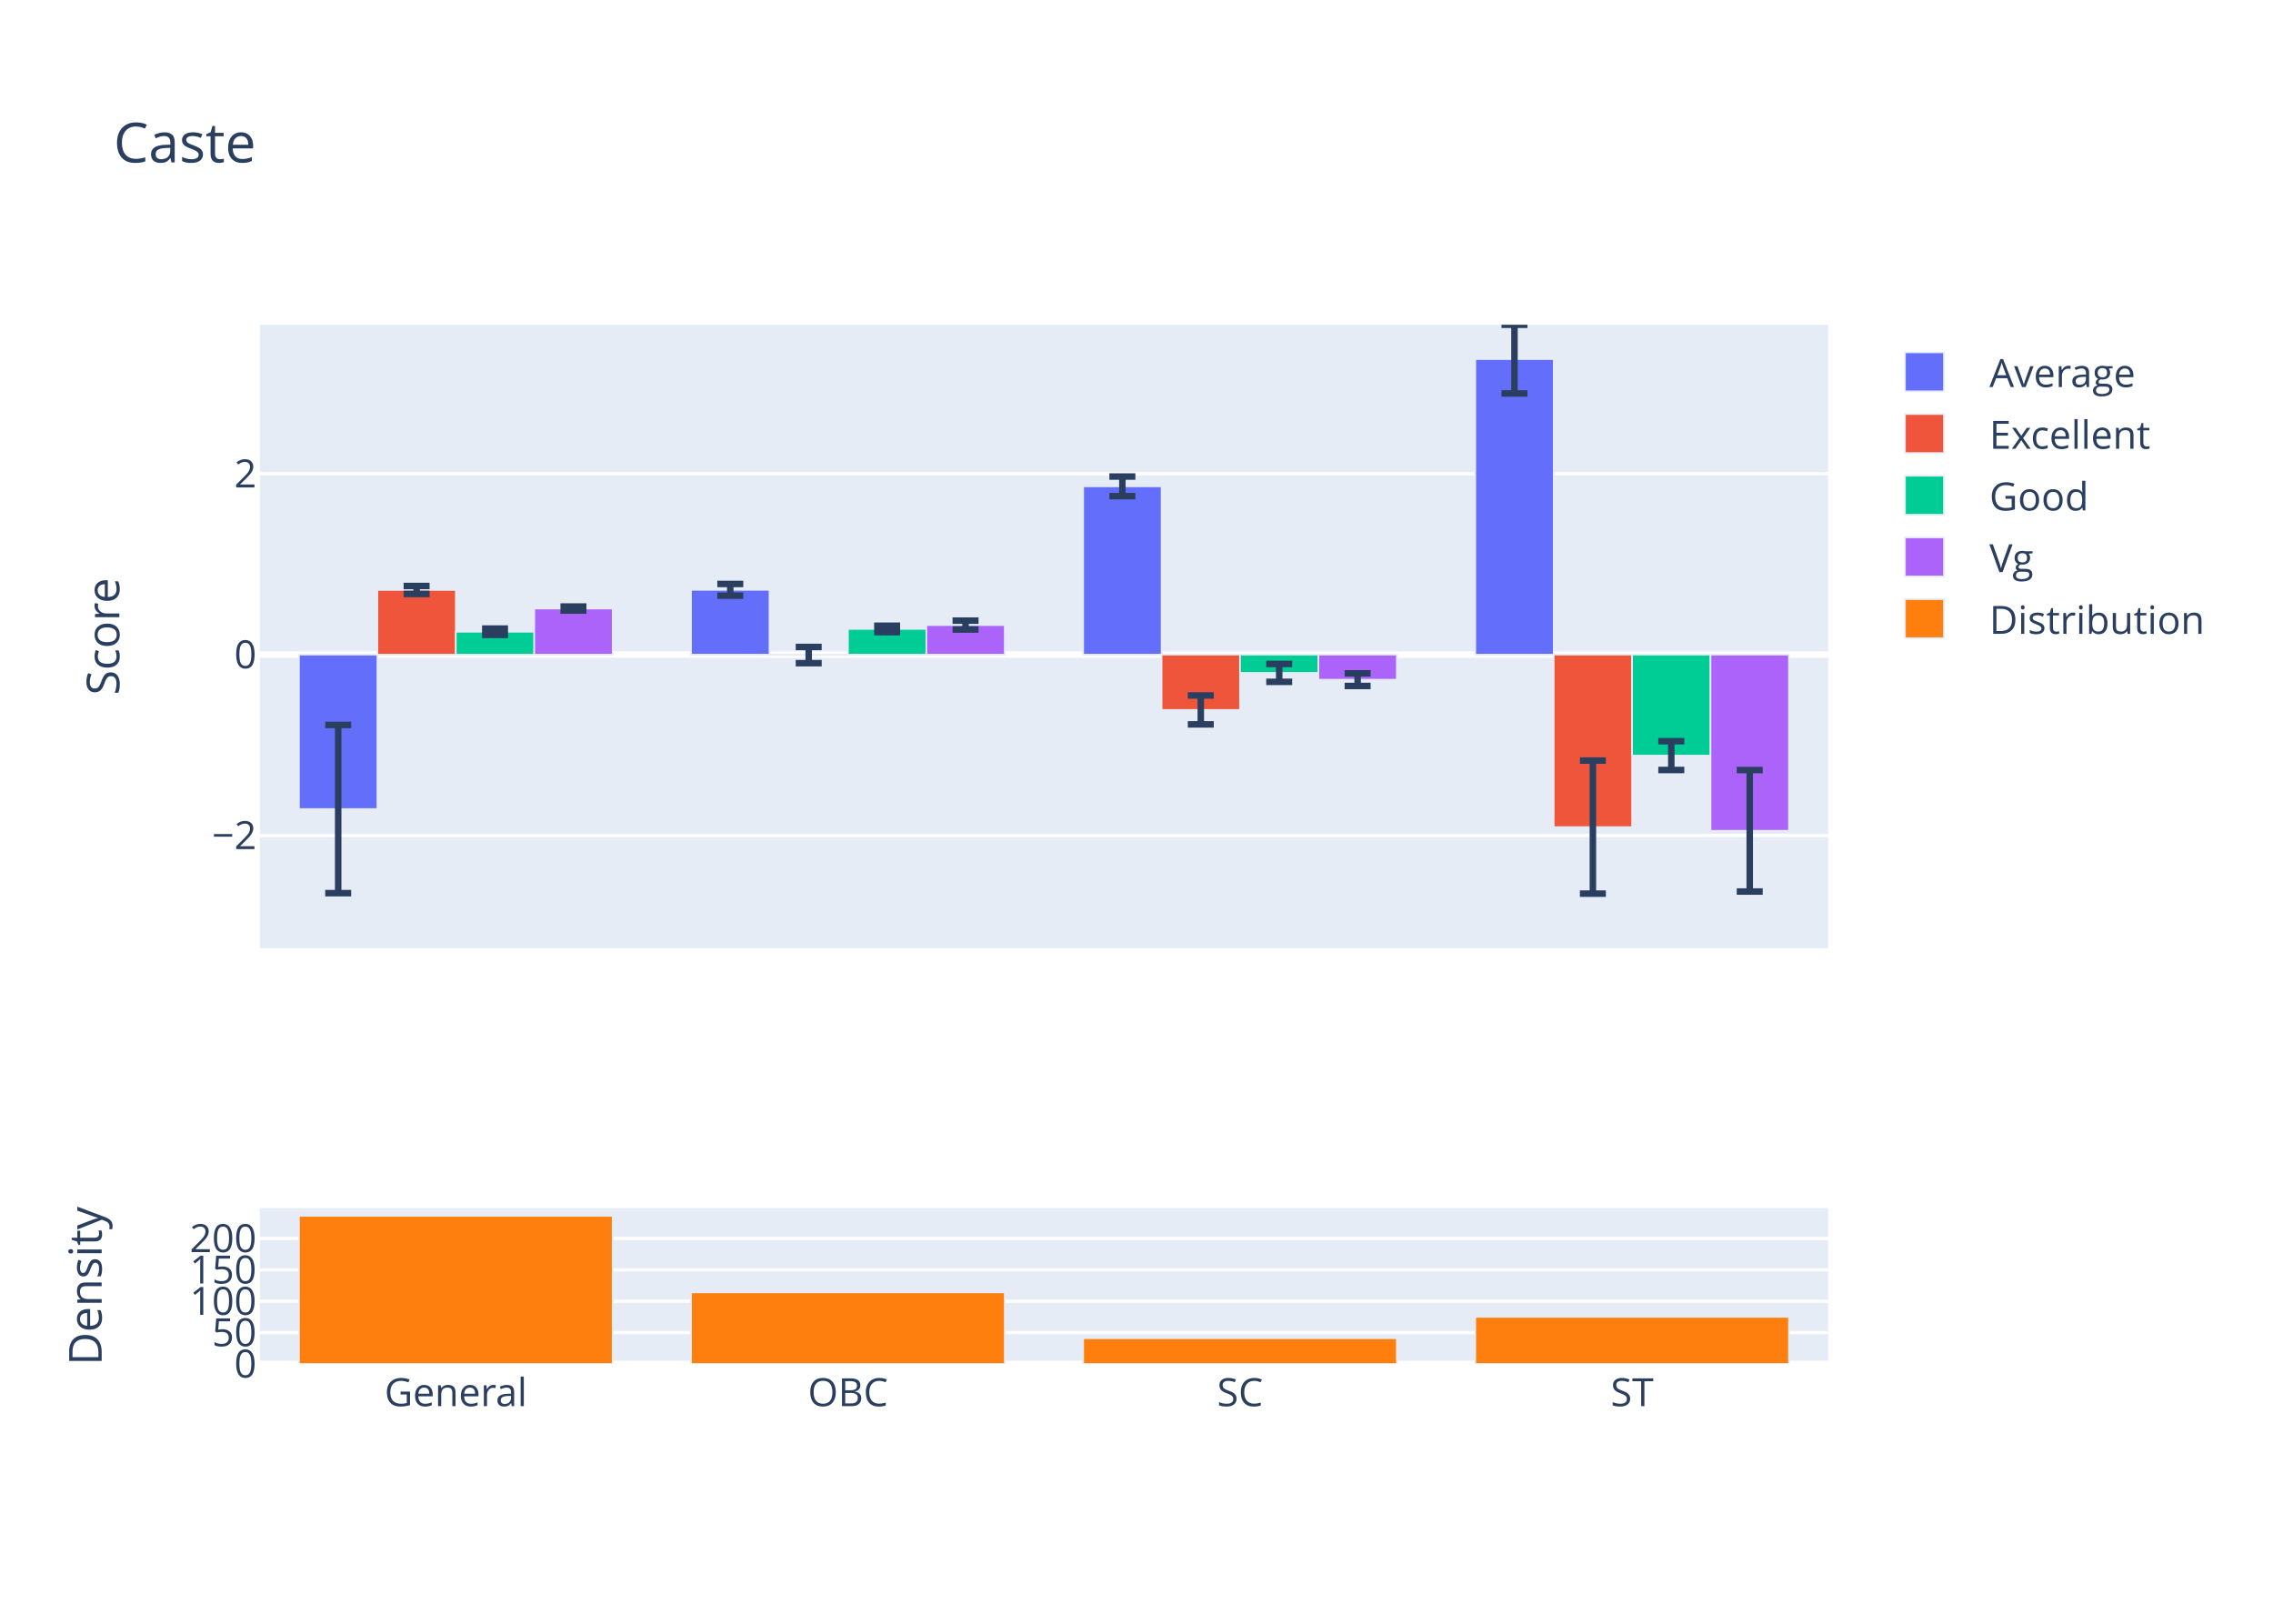
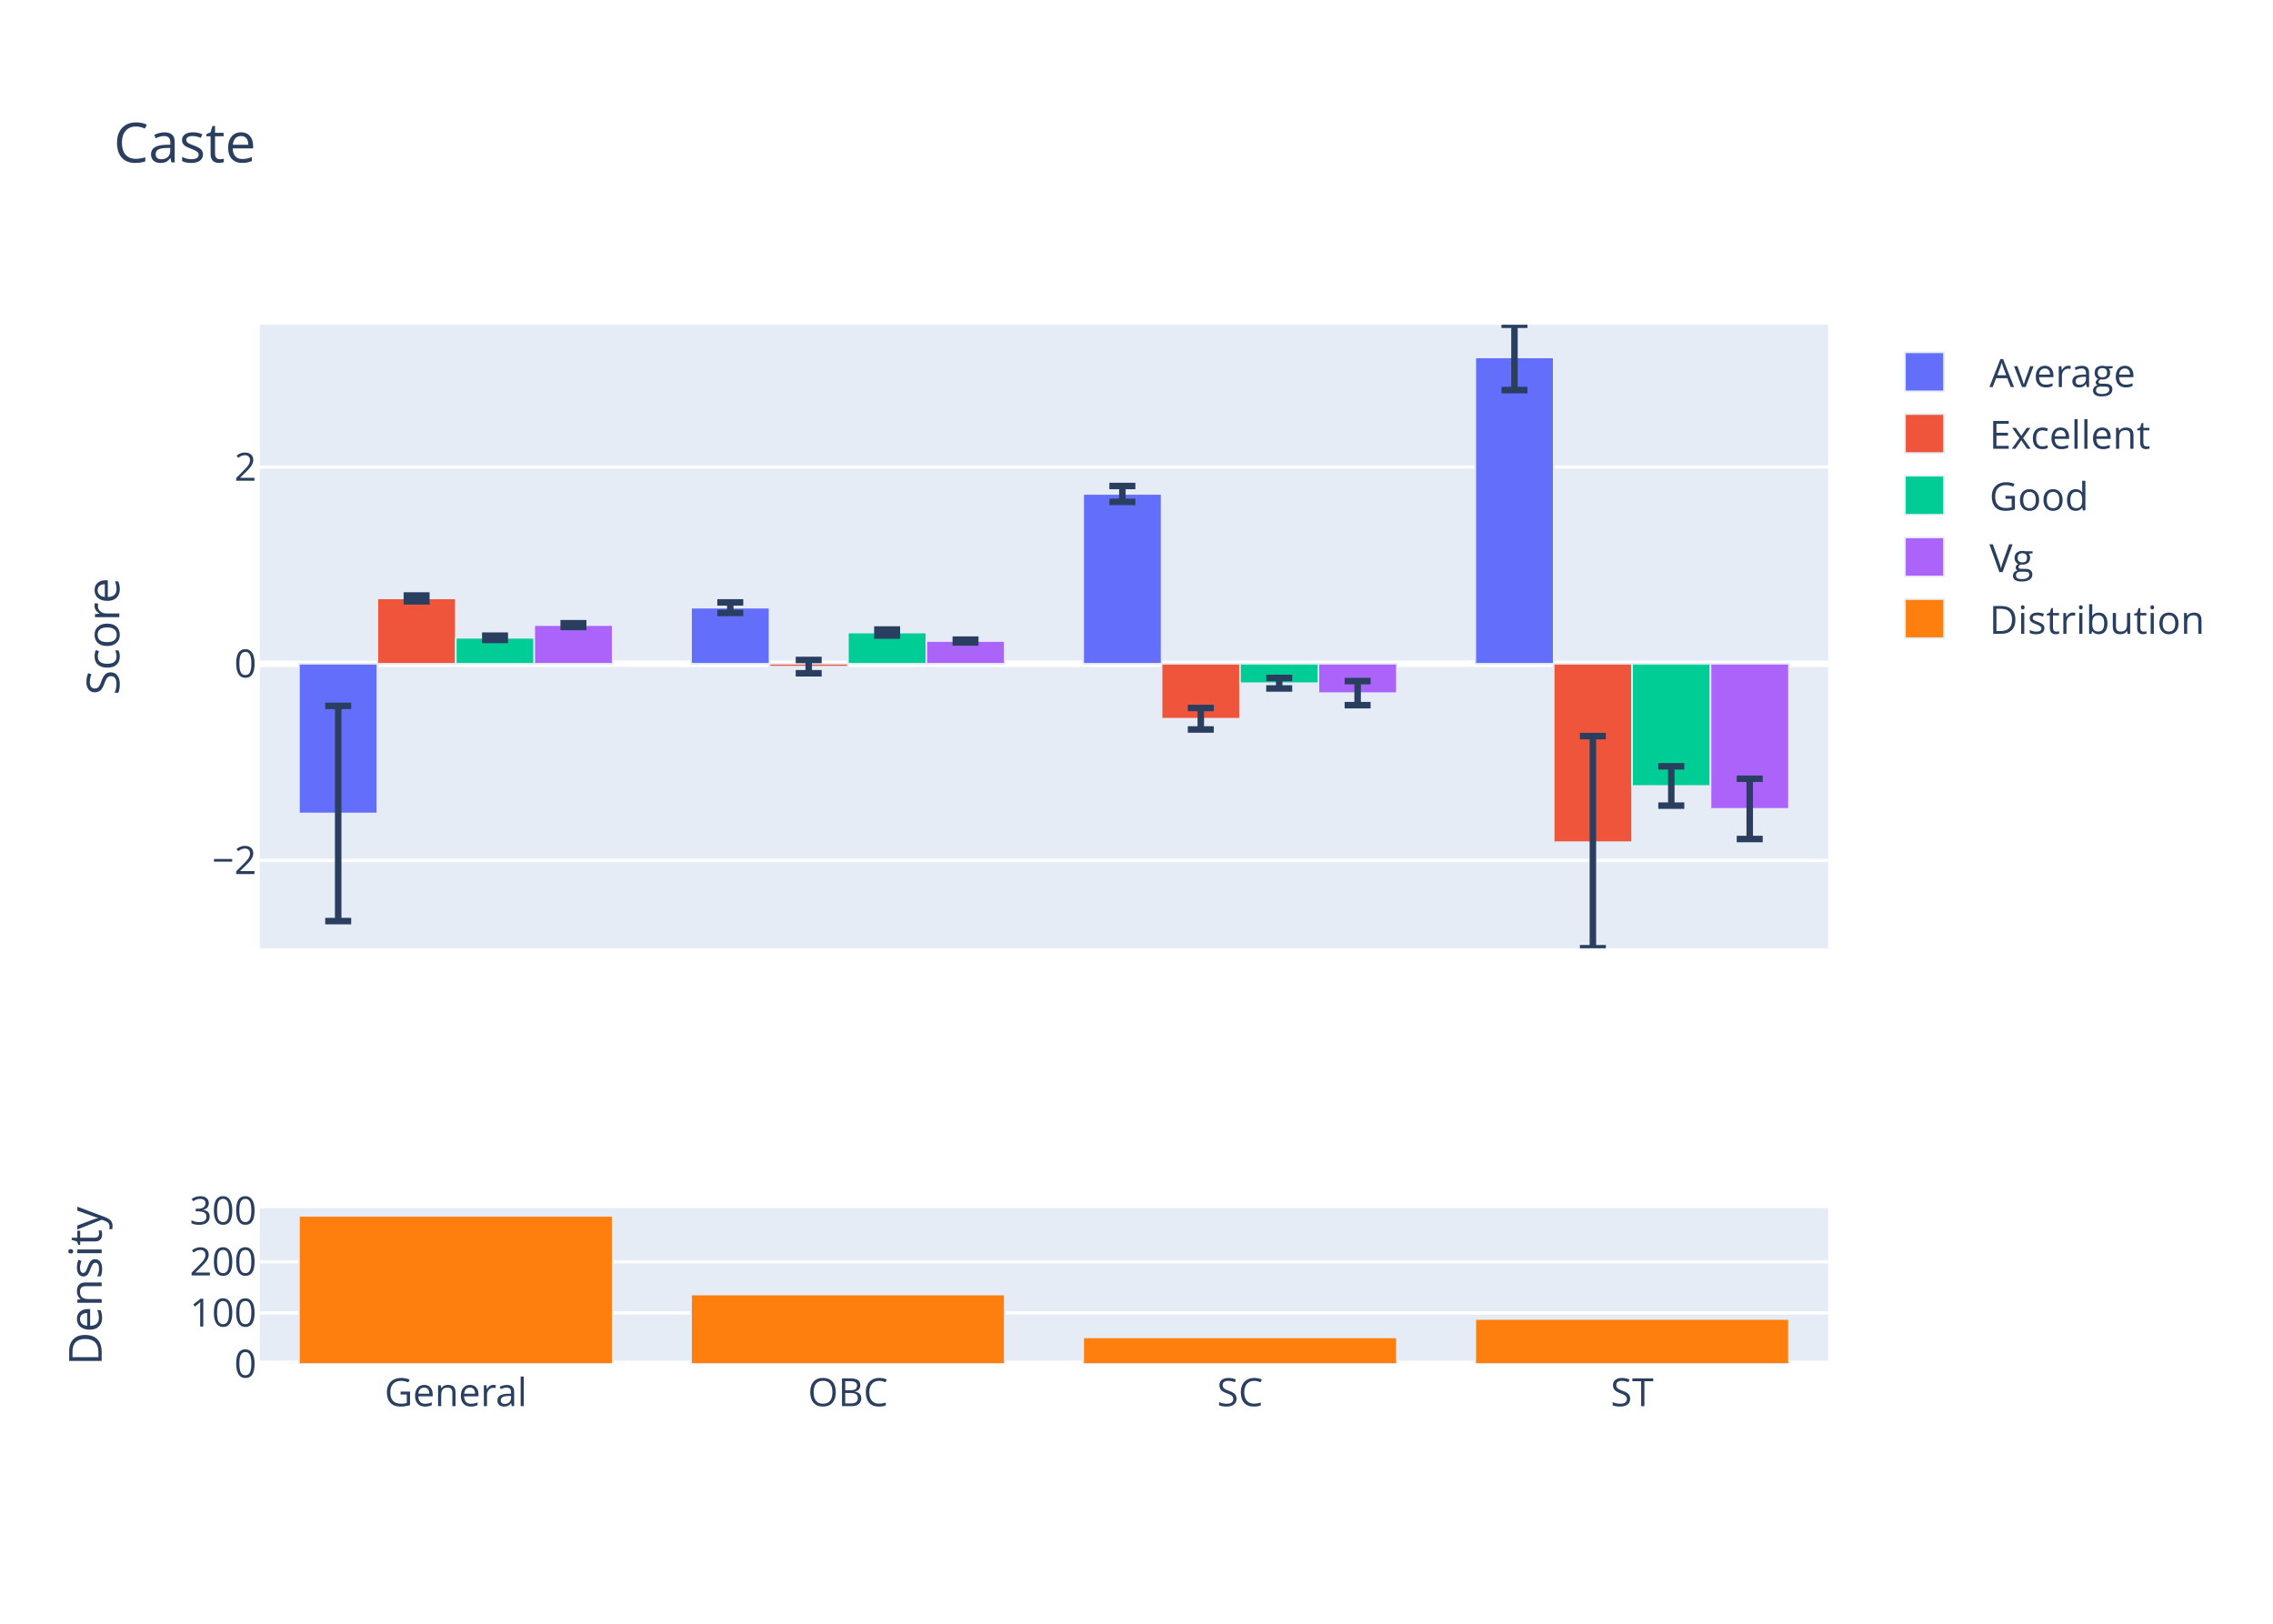
<svg xmlns="http://www.w3.org/2000/svg" class="main-svg" width="700" height="500" style="" viewBox="0 0 700 500">
  <rect x="0" y="0" width="700" height="500" style="fill: rgb(255, 255, 255); fill-opacity: 1;" />
-   <defs id="defs-41308d">
+   <defs id="defs-99a7d6">
    <g class="clips">
-       <clipPath id="clip41308dxyplot" class="plotclip">
+       <clipPath id="clip99a7d6xyplot" class="plotclip">
        <rect width="483" height="192" />
      </clipPath>
-       <clipPath id="clip41308dx2y2plot" class="plotclip">
+       <clipPath id="clip99a7d6x2y2plot" class="plotclip">
        <rect width="483" height="48" />
      </clipPath>
-       <clipPath class="axesclip" id="clip41308dx">
+       <clipPath class="axesclip" id="clip99a7d6x">
        <rect x="80" y="0" width="483" height="500" />
      </clipPath>
-       <clipPath class="axesclip" id="clip41308dy">
+       <clipPath class="axesclip" id="clip99a7d6y">
        <rect x="0" y="100" width="700" height="192" />
      </clipPath>
-       <clipPath class="axesclip" id="clip41308dxy">
+       <clipPath class="axesclip" id="clip99a7d6xy">
        <rect x="80" y="100" width="483" height="192" />
      </clipPath>
-       <clipPath class="axesclip" id="clip41308dy2">
+       <clipPath class="axesclip" id="clip99a7d6y2">
        <rect x="0" y="372" width="700" height="48" />
      </clipPath>
-       <clipPath class="axesclip" id="clip41308dxy2">
+       <clipPath class="axesclip" id="clip99a7d6xy2">
        <rect x="80" y="372" width="483" height="48" />
      </clipPath>
-       <clipPath class="axesclip" id="clip41308dx2">
+       <clipPath class="axesclip" id="clip99a7d6x2">
        <rect x="80" y="0" width="483" height="500" />
      </clipPath>
-       <clipPath class="axesclip" id="clip41308dx2y">
+       <clipPath class="axesclip" id="clip99a7d6x2y">
        <rect x="80" y="100" width="483" height="192" />
      </clipPath>
-       <clipPath class="axesclip" id="clip41308dx2y2">
+       <clipPath class="axesclip" id="clip99a7d6x2y2">
        <rect x="80" y="372" width="483" height="48" />
      </clipPath>
    </g>
    <g class="gradients" />
    <g class="patterns" />
  </defs>
  <g class="bglayer">
    <rect class="bg" x="80" y="100" width="483" height="192" style="fill: rgb(229, 236, 246); fill-opacity: 1; stroke-width: 0;" />
    <rect class="bg" x="80" y="372" width="483" height="48" style="fill: rgb(229, 236, 246); fill-opacity: 1; stroke-width: 0;" />
  </g>
  <g class="layer-below">
    <g class="imagelayer" />
    <g class="shapelayer" />
  </g>
  <g class="cartesianlayer">
    <g class="subplot xy">
      <g class="layer-subplot">
        <g class="shapelayer" />
        <g class="imagelayer" />
      </g>
      <g class="gridlayer">
        <g class="x" />
        <g class="y">
-           <path class="ygrid crisp" transform="translate(0,257.27)" d="M80,0h483" style="stroke: rgb(255, 255, 255); stroke-opacity: 1; stroke-width: 1px;" />
-           <path class="ygrid crisp" transform="translate(0,145.89)" d="M80,0h483" style="stroke: rgb(255, 255, 255); stroke-opacity: 1; stroke-width: 1px;" />
+           <path class="ygrid crisp" transform="translate(0,264.95)" d="M80,0h483" style="stroke: rgb(255, 255, 255); stroke-opacity: 1; stroke-width: 1px;" />
+           <path class="ygrid crisp" transform="translate(0,143.83)" d="M80,0h483" style="stroke: rgb(255, 255, 255); stroke-opacity: 1; stroke-width: 1px;" />
        </g>
      </g>
      <g class="zerolinelayer">
-         <path class="yzl zl crisp" transform="translate(0,201.58)" d="M80,0h483" style="stroke: rgb(255, 255, 255); stroke-opacity: 1; stroke-width: 2px;" />
+         <path class="yzl zl crisp" transform="translate(0,204.39)" d="M80,0h483" style="stroke: rgb(255, 255, 255); stroke-opacity: 1; stroke-width: 2px;" />
      </g>
      <path class="xlines-below" />
      <path class="ylines-below" />
      <g class="overlines-below" />
      <g class="xaxislayer-below" />
      <g class="yaxislayer-below" />
      <g class="overaxes-below" />
-       <g class="plot" transform="translate(80,100)" clip-path="url(#clip41308dxyplot)">
+       <g class="plot" transform="translate(80,100)" clip-path="url(#clip99a7d6xyplot)">
        <g class="barlayer mlayer">
          <g class="trace bars" style="opacity: 1;">
            <g class="points">
              <g class="point">
-                 <path d="M12.07,101.58V149.13H36.22V101.58Z" style="vector-effect: non-scaling-stroke; opacity: 1; stroke-width: 0.5px; fill: rgb(99, 110, 250); fill-opacity: 1; stroke: rgb(229, 236, 246); stroke-opacity: 1;" />
-               </g>
-               <g class="point">
-                 <path d="M132.82,101.58V81.63H156.98V101.58Z" style="vector-effect: non-scaling-stroke; opacity: 1; stroke-width: 0.5px; fill: rgb(99, 110, 250); fill-opacity: 1; stroke: rgb(229, 236, 246); stroke-opacity: 1;" />
-               </g>
-               <g class="point">
-                 <path d="M253.58,101.58V49.76H277.73V101.58Z" style="vector-effect: non-scaling-stroke; opacity: 1; stroke-width: 0.5px; fill: rgb(99, 110, 250); fill-opacity: 1; stroke: rgb(229, 236, 246); stroke-opacity: 1;" />
-               </g>
-               <g class="point">
-                 <path d="M374.33,101.58V10.58H398.48V101.58Z" style="vector-effect: non-scaling-stroke; opacity: 1; stroke-width: 0.5px; fill: rgb(99, 110, 250); fill-opacity: 1; stroke: rgb(229, 236, 246); stroke-opacity: 1;" />
-               </g>
-             </g>
-             <g class="errorbar">
-               <path class="yerror" d="M20.15,123.24h8m-4,0V175.03m-4,0h8" style="vector-effect: non-scaling-stroke; stroke-width: 2px; stroke: rgb(42, 63, 95); stroke-opacity: 1;" />
-             </g>
-             <g class="errorbar">
-               <path class="yerror" d="M140.9,79.82h8m-4,0V83.43m-4,0h8" style="vector-effect: non-scaling-stroke; stroke-width: 2px; stroke: rgb(42, 63, 95); stroke-opacity: 1;" />
-             </g>
-             <g class="errorbar">
-               <path class="yerror" d="M261.65,46.74h8m-4,0V52.78m-4,0h8" style="vector-effect: non-scaling-stroke; stroke-width: 2px; stroke: rgb(42, 63, 95); stroke-opacity: 1;" />
-             </g>
-             <g class="errorbar">
-               <path class="yerror" d="M382.4,0h8m-4,0V21.16m-4,0h8" style="vector-effect: non-scaling-stroke; stroke-width: 2px; stroke: rgb(42, 63, 95); stroke-opacity: 1;" />
-             </g>
-           </g>
-           <g class="trace bars" style="opacity: 1;">
-             <g class="points">
-               <g class="point">
-                 <path d="M36.22,101.58V81.67H60.38V101.58Z" style="vector-effect: non-scaling-stroke; opacity: 1; stroke-width: 0.5px; fill: rgb(239, 85, 59); fill-opacity: 1; stroke: rgb(229, 236, 246); stroke-opacity: 1;" />
-               </g>
-               <g class="point">
-                 <path d="M156.98,101.58V101.72H181.13V101.58Z" style="vector-effect: non-scaling-stroke; opacity: 1; stroke-width: 0.5px; fill: rgb(239, 85, 59); fill-opacity: 1; stroke: rgb(229, 236, 246); stroke-opacity: 1;" />
-               </g>
-               <g class="point">
-                 <path d="M277.73,101.58V118.61H301.88V101.58Z" style="vector-effect: non-scaling-stroke; opacity: 1; stroke-width: 0.5px; fill: rgb(239, 85, 59); fill-opacity: 1; stroke: rgb(229, 236, 246); stroke-opacity: 1;" />
-               </g>
-               <g class="point">
-                 <path d="M398.48,101.58V154.69H422.63V101.58Z" style="vector-effect: non-scaling-stroke; opacity: 1; stroke-width: 0.5px; fill: rgb(239, 85, 59); fill-opacity: 1; stroke: rgb(229, 236, 246); stroke-opacity: 1;" />
-               </g>
-             </g>
-             <g class="errorbar">
-               <path class="yerror" d="M44.3,80.44h8m-4,0V82.9m-4,0h8" style="vector-effect: non-scaling-stroke; stroke-width: 2px; stroke: rgb(42, 63, 95); stroke-opacity: 1;" />
-             </g>
-             <g class="errorbar">
-               <path class="yerror" d="M165.05,99.22h8m-4,0V104.21m-4,0h8" style="vector-effect: non-scaling-stroke; stroke-width: 2px; stroke: rgb(42, 63, 95); stroke-opacity: 1;" />
-             </g>
-             <g class="errorbar">
-               <path class="yerror" d="M285.8,114.16h8m-4,0V123.06m-4,0h8" style="vector-effect: non-scaling-stroke; stroke-width: 2px; stroke: rgb(42, 63, 95); stroke-opacity: 1;" />
-             </g>
-             <g class="errorbar">
-               <path class="yerror" d="M406.55,134.21h8m-4,0V175.18m-4,0h8" style="vector-effect: non-scaling-stroke; stroke-width: 2px; stroke: rgb(42, 63, 95); stroke-opacity: 1;" />
-             </g>
-           </g>
-           <g class="trace bars" style="opacity: 1;">
-             <g class="points">
-               <g class="point">
-                 <path d="M60.38,101.58V94.54H84.53V101.58Z" style="vector-effect: non-scaling-stroke; opacity: 1; stroke-width: 0.5px; fill: rgb(0, 204, 150); fill-opacity: 1; stroke: rgb(229, 236, 246); stroke-opacity: 1;" />
-               </g>
-               <g class="point">
-                 <path d="M181.13,101.58V93.67H205.28V101.58Z" style="vector-effect: non-scaling-stroke; opacity: 1; stroke-width: 0.5px; fill: rgb(0, 204, 150); fill-opacity: 1; stroke: rgb(229, 236, 246); stroke-opacity: 1;" />
-               </g>
-               <g class="point">
-                 <path d="M301.88,101.58V107.2H326.03V101.58Z" style="vector-effect: non-scaling-stroke; opacity: 1; stroke-width: 0.5px; fill: rgb(0, 204, 150); fill-opacity: 1; stroke: rgb(229, 236, 246); stroke-opacity: 1;" />
-               </g>
-               <g class="point">
-                 <path d="M422.63,101.58V132.67H446.78V101.58Z" style="vector-effect: non-scaling-stroke; opacity: 1; stroke-width: 0.5px; fill: rgb(0, 204, 150); fill-opacity: 1; stroke: rgb(229, 236, 246); stroke-opacity: 1;" />
-               </g>
-             </g>
-             <g class="errorbar">
-               <path class="yerror" d="M68.45,93.56h8m-4,0V95.51m-4,0h8" style="vector-effect: non-scaling-stroke; stroke-width: 2px; stroke: rgb(42, 63, 95); stroke-opacity: 1;" />
-             </g>
-             <g class="errorbar">
-               <path class="yerror" d="M189.2,92.68h8m-4,0V94.66m-4,0h8" style="vector-effect: non-scaling-stroke; stroke-width: 2px; stroke: rgb(42, 63, 95); stroke-opacity: 1;" />
-             </g>
-             <g class="errorbar">
-               <path class="yerror" d="M309.95,104.45h8m-4,0V109.96m-4,0h8" style="vector-effect: non-scaling-stroke; stroke-width: 2px; stroke: rgb(42, 63, 95); stroke-opacity: 1;" />
-             </g>
-             <g class="errorbar">
-               <path class="yerror" d="M430.7,128.24h8m-4,0V137.1m-4,0h8" style="vector-effect: non-scaling-stroke; stroke-width: 2px; stroke: rgb(42, 63, 95); stroke-opacity: 1;" />
-             </g>
-           </g>
-           <g class="trace bars" style="opacity: 1;">
-             <g class="points">
-               <g class="point">
-                 <path d="M84.53,101.58V87.39H108.68V101.58Z" style="vector-effect: non-scaling-stroke; opacity: 1; stroke-width: 0.5px; fill: rgb(171, 99, 250); fill-opacity: 1; stroke: rgb(229, 236, 246); stroke-opacity: 1;" />
-               </g>
-               <g class="point">
-                 <path d="M205.28,101.58V92.48H229.43V101.58Z" style="vector-effect: non-scaling-stroke; opacity: 1; stroke-width: 0.5px; fill: rgb(171, 99, 250); fill-opacity: 1; stroke: rgb(229, 236, 246); stroke-opacity: 1;" />
-               </g>
-               <g class="point">
-                 <path d="M326.03,101.58V109.3H350.18V101.58Z" style="vector-effect: non-scaling-stroke; opacity: 1; stroke-width: 0.5px; fill: rgb(171, 99, 250); fill-opacity: 1; stroke: rgb(229, 236, 246); stroke-opacity: 1;" />
-               </g>
-               <g class="point">
-                 <path d="M446.78,101.58V155.82H470.93V101.58Z" style="vector-effect: non-scaling-stroke; opacity: 1; stroke-width: 0.5px; fill: rgb(171, 99, 250); fill-opacity: 1; stroke: rgb(229, 236, 246); stroke-opacity: 1;" />
-               </g>
-             </g>
-             <g class="errorbar">
-               <path class="yerror" d="M92.6,86.77h8m-4,0V88.01m-4,0h8" style="vector-effect: non-scaling-stroke; stroke-width: 2px; stroke: rgb(42, 63, 95); stroke-opacity: 1;" />
-             </g>
-             <g class="errorbar">
-               <path class="yerror" d="M213.35,91.11h8m-4,0V93.85m-4,0h8" style="vector-effect: non-scaling-stroke; stroke-width: 2px; stroke: rgb(42, 63, 95); stroke-opacity: 1;" />
-             </g>
-             <g class="errorbar">
-               <path class="yerror" d="M334.1,107.36h8m-4,0V111.23m-4,0h8" style="vector-effect: non-scaling-stroke; stroke-width: 2px; stroke: rgb(42, 63, 95); stroke-opacity: 1;" />
-             </g>
-             <g class="errorbar">
-               <path class="yerror" d="M454.85,137.12h8m-4,0V174.53m-4,0h8" style="vector-effect: non-scaling-stroke; stroke-width: 2px; stroke: rgb(42, 63, 95); stroke-opacity: 1;" />
+                 <path d="M12.07,104.39V150.49H36.22V104.39Z" style="vector-effect: non-scaling-stroke; opacity: 1; stroke-width: 0.5px; fill: rgb(99, 110, 250); fill-opacity: 1; stroke: rgb(229, 236, 246); stroke-opacity: 1;" />
+               </g>
+               <g class="point">
+                 <path d="M132.82,104.39V87.12H156.98V104.39Z" style="vector-effect: non-scaling-stroke; opacity: 1; stroke-width: 0.5px; fill: rgb(99, 110, 250); fill-opacity: 1; stroke: rgb(229, 236, 246); stroke-opacity: 1;" />
+               </g>
+               <g class="point">
+                 <path d="M253.58,104.39V52.09H277.73V104.39Z" style="vector-effect: non-scaling-stroke; opacity: 1; stroke-width: 0.5px; fill: rgb(99, 110, 250); fill-opacity: 1; stroke: rgb(229, 236, 246); stroke-opacity: 1;" />
+               </g>
+               <g class="point">
+                 <path d="M374.33,104.39V10.06H398.48V104.39Z" style="vector-effect: non-scaling-stroke; opacity: 1; stroke-width: 0.5px; fill: rgb(99, 110, 250); fill-opacity: 1; stroke: rgb(229, 236, 246); stroke-opacity: 1;" />
+               </g>
+             </g>
+             <g class="errorbar">
+               <path class="yerror" d="M20.15,117.36h8m-4,0V183.63m-4,0h8" style="vector-effect: non-scaling-stroke; stroke-width: 2px; stroke: rgb(42, 63, 95); stroke-opacity: 1;" />
+             </g>
+             <g class="errorbar">
+               <path class="yerror" d="M140.9,85.5h8m-4,0V88.74m-4,0h8" style="vector-effect: non-scaling-stroke; stroke-width: 2px; stroke: rgb(42, 63, 95); stroke-opacity: 1;" />
+             </g>
+             <g class="errorbar">
+               <path class="yerror" d="M261.65,49.65h8m-4,0V54.54m-4,0h8" style="vector-effect: non-scaling-stroke; stroke-width: 2px; stroke: rgb(42, 63, 95); stroke-opacity: 1;" />
+             </g>
+             <g class="errorbar">
+               <path class="yerror" d="M382.4,0h8m-4,0V20.12m-4,0h8" style="vector-effect: non-scaling-stroke; stroke-width: 2px; stroke: rgb(42, 63, 95); stroke-opacity: 1;" />
+             </g>
+           </g>
+           <g class="trace bars" style="opacity: 1;">
+             <g class="points">
+               <g class="point">
+                 <path d="M36.22,104.39V84.27H60.38V104.39Z" style="vector-effect: non-scaling-stroke; opacity: 1; stroke-width: 0.5px; fill: rgb(239, 85, 59); fill-opacity: 1; stroke: rgb(229, 236, 246); stroke-opacity: 1;" />
+               </g>
+               <g class="point">
+                 <path d="M156.98,104.39V105.27H181.13V104.39Z" style="vector-effect: non-scaling-stroke; opacity: 1; stroke-width: 0.5px; fill: rgb(239, 85, 59); fill-opacity: 1; stroke: rgb(229, 236, 246); stroke-opacity: 1;" />
+               </g>
+               <g class="point">
+                 <path d="M277.73,104.39V121.32H301.88V104.39Z" style="vector-effect: non-scaling-stroke; opacity: 1; stroke-width: 0.5px; fill: rgb(239, 85, 59); fill-opacity: 1; stroke: rgb(229, 236, 246); stroke-opacity: 1;" />
+               </g>
+               <g class="point">
+                 <path d="M398.48,104.39V159.33H422.63V104.39Z" style="vector-effect: non-scaling-stroke; opacity: 1; stroke-width: 0.5px; fill: rgb(239, 85, 59); fill-opacity: 1; stroke: rgb(229, 236, 246); stroke-opacity: 1;" />
+               </g>
+             </g>
+             <g class="errorbar">
+               <path class="yerror" d="M44.3,83.37h8m-4,0V85.17m-4,0h8" style="vector-effect: non-scaling-stroke; stroke-width: 2px; stroke: rgb(42, 63, 95); stroke-opacity: 1;" />
+             </g>
+             <g class="errorbar">
+               <path class="yerror" d="M165.05,103.22h8m-4,0V107.32m-4,0h8" style="vector-effect: non-scaling-stroke; stroke-width: 2px; stroke: rgb(42, 63, 95); stroke-opacity: 1;" />
+             </g>
+             <g class="errorbar">
+               <path class="yerror" d="M285.8,118.01h8m-4,0V124.63m-4,0h8" style="vector-effect: non-scaling-stroke; stroke-width: 2px; stroke: rgb(42, 63, 95); stroke-opacity: 1;" />
+             </g>
+             <g class="errorbar">
+               <path class="yerror" d="M406.55,126.67h8m-4,0V192m-4,0h8" style="vector-effect: non-scaling-stroke; stroke-width: 2px; stroke: rgb(42, 63, 95); stroke-opacity: 1;" />
+             </g>
+           </g>
+           <g class="trace bars" style="opacity: 1;">
+             <g class="points">
+               <g class="point">
+                 <path d="M60.38,104.39V96.4H84.53V104.39Z" style="vector-effect: non-scaling-stroke; opacity: 1; stroke-width: 0.5px; fill: rgb(0, 204, 150); fill-opacity: 1; stroke: rgb(229, 236, 246); stroke-opacity: 1;" />
+               </g>
+               <g class="point">
+                 <path d="M181.13,104.39V94.78H205.28V104.39Z" style="vector-effect: non-scaling-stroke; opacity: 1; stroke-width: 0.5px; fill: rgb(0, 204, 150); fill-opacity: 1; stroke: rgb(229, 236, 246); stroke-opacity: 1;" />
+               </g>
+               <g class="point">
+                 <path d="M301.88,104.39V110.38H326.03V104.39Z" style="vector-effect: non-scaling-stroke; opacity: 1; stroke-width: 0.5px; fill: rgb(0, 204, 150); fill-opacity: 1; stroke: rgb(229, 236, 246); stroke-opacity: 1;" />
+               </g>
+               <g class="point">
+                 <path d="M422.63,104.39V142.03H446.78V104.39Z" style="vector-effect: non-scaling-stroke; opacity: 1; stroke-width: 0.5px; fill: rgb(0, 204, 150); fill-opacity: 1; stroke: rgb(229, 236, 246); stroke-opacity: 1;" />
+               </g>
+             </g>
+             <g class="errorbar">
+               <path class="yerror" d="M68.45,95.74h8m-4,0V97.06m-4,0h8" style="vector-effect: non-scaling-stroke; stroke-width: 2px; stroke: rgb(42, 63, 95); stroke-opacity: 1;" />
+             </g>
+             <g class="errorbar">
+               <path class="yerror" d="M189.2,93.85h8m-4,0V95.71m-4,0h8" style="vector-effect: non-scaling-stroke; stroke-width: 2px; stroke: rgb(42, 63, 95); stroke-opacity: 1;" />
+             </g>
+             <g class="errorbar">
+               <path class="yerror" d="M309.95,108.76h8m-4,0V112m-4,0h8" style="vector-effect: non-scaling-stroke; stroke-width: 2px; stroke: rgb(42, 63, 95); stroke-opacity: 1;" />
+             </g>
+             <g class="errorbar">
+               <path class="yerror" d="M430.7,135.97h8m-4,0V148.08m-4,0h8" style="vector-effect: non-scaling-stroke; stroke-width: 2px; stroke: rgb(42, 63, 95); stroke-opacity: 1;" />
+             </g>
+           </g>
+           <g class="trace bars" style="opacity: 1;">
+             <g class="points">
+               <g class="point">
+                 <path d="M84.53,104.39V92.49H108.68V104.39Z" style="vector-effect: non-scaling-stroke; opacity: 1; stroke-width: 0.5px; fill: rgb(171, 99, 250); fill-opacity: 1; stroke: rgb(229, 236, 246); stroke-opacity: 1;" />
+               </g>
+               <g class="point">
+                 <path d="M205.28,104.39V97.4H229.43V104.39Z" style="vector-effect: non-scaling-stroke; opacity: 1; stroke-width: 0.5px; fill: rgb(171, 99, 250); fill-opacity: 1; stroke: rgb(229, 236, 246); stroke-opacity: 1;" />
+               </g>
+               <g class="point">
+                 <path d="M326.03,104.39V113.44H350.18V104.39Z" style="vector-effect: non-scaling-stroke; opacity: 1; stroke-width: 0.5px; fill: rgb(171, 99, 250); fill-opacity: 1; stroke: rgb(229, 236, 246); stroke-opacity: 1;" />
+               </g>
+               <g class="point">
+                 <path d="M446.78,104.39V149.08H470.93V104.39Z" style="vector-effect: non-scaling-stroke; opacity: 1; stroke-width: 0.5px; fill: rgb(171, 99, 250); fill-opacity: 1; stroke: rgb(229, 236, 246); stroke-opacity: 1;" />
+               </g>
+             </g>
+             <g class="errorbar">
+               <path class="yerror" d="M92.6,91.91h8m-4,0V93.06m-4,0h8" style="vector-effect: non-scaling-stroke; stroke-width: 2px; stroke: rgb(42, 63, 95); stroke-opacity: 1;" />
+             </g>
+             <g class="errorbar">
+               <path class="yerror" d="M213.35,96.96h8m-4,0V97.83m-4,0h8" style="vector-effect: non-scaling-stroke; stroke-width: 2px; stroke: rgb(42, 63, 95); stroke-opacity: 1;" />
+             </g>
+             <g class="errorbar">
+               <path class="yerror" d="M334.1,109.73h8m-4,0V117.14m-4,0h8" style="vector-effect: non-scaling-stroke; stroke-width: 2px; stroke: rgb(42, 63, 95); stroke-opacity: 1;" />
+             </g>
+             <g class="errorbar">
+               <path class="yerror" d="M454.85,139.8h8m-4,0V158.36m-4,0h8" style="vector-effect: non-scaling-stroke; stroke-width: 2px; stroke: rgb(42, 63, 95); stroke-opacity: 1;" />
            </g>
          </g>
        </g>
      </g>
      <g class="overplot" />
      <path class="xlines-above crisp" d="M0,0" style="fill: none;" />
      <path class="ylines-above crisp" d="M0,0" style="fill: none;" />
      <g class="overlines-above" />
      <g class="xaxislayer-above" />
      <g class="yaxislayer-above">
        <g class="ytick">
-           <text text-anchor="end" x="79" y="4.2" transform="translate(0,257.27)" style="font-family: 'Open Sans', verdana, arial, sans-serif; font-size: 12px; fill: rgb(42, 63, 95); fill-opacity: 1; white-space: pre; opacity: 1;">−2</text>
+           <text text-anchor="end" x="79" y="4.2" transform="translate(0,264.95)" style="font-family: 'Open Sans', verdana, arial, sans-serif; font-size: 12px; fill: rgb(42, 63, 95); fill-opacity: 1; white-space: pre; opacity: 1;">−2</text>
        </g>
        <g class="ytick">
-           <text text-anchor="end" x="79" y="4.2" style="font-family: 'Open Sans', verdana, arial, sans-serif; font-size: 12px; fill: rgb(42, 63, 95); fill-opacity: 1; white-space: pre; opacity: 1;" transform="translate(0,201.58)">0</text>
+           <text text-anchor="end" x="79" y="4.2" style="font-family: 'Open Sans', verdana, arial, sans-serif; font-size: 12px; fill: rgb(42, 63, 95); fill-opacity: 1; white-space: pre; opacity: 1;" transform="translate(0,204.39)">0</text>
        </g>
        <g class="ytick">
-           <text text-anchor="end" x="79" y="4.2" style="font-family: 'Open Sans', verdana, arial, sans-serif; font-size: 12px; fill: rgb(42, 63, 95); fill-opacity: 1; white-space: pre; opacity: 1;" transform="translate(0,145.89)">2</text>
+           <text text-anchor="end" x="79" y="4.2" style="font-family: 'Open Sans', verdana, arial, sans-serif; font-size: 12px; fill: rgb(42, 63, 95); fill-opacity: 1; white-space: pre; opacity: 1;" transform="translate(0,143.83)">2</text>
        </g>
      </g>
      <g class="overaxes-above" />
    </g>
    <g class="subplot x2y2">
      <g class="layer-subplot">
        <g class="shapelayer" />
        <g class="imagelayer" />
      </g>
      <g class="gridlayer">
        <g class="x2" />
        <g class="y2">
-           <path class="y2grid crisp" transform="translate(0,410.34)" d="M80,0h483" style="stroke: rgb(255, 255, 255); stroke-opacity: 1; stroke-width: 1px;" />
-           <path class="y2grid crisp" transform="translate(0,400.68)" d="M80,0h483" style="stroke: rgb(255, 255, 255); stroke-opacity: 1; stroke-width: 1px;" />
-           <path class="y2grid crisp" transform="translate(0,391.02)" d="M80,0h483" style="stroke: rgb(255, 255, 255); stroke-opacity: 1; stroke-width: 1px;" />
-           <path class="y2grid crisp" transform="translate(0,381.36)" d="M80,0h483" style="stroke: rgb(255, 255, 255); stroke-opacity: 1; stroke-width: 1px;" />
+           <path class="y2grid crisp" transform="translate(0,404.28)" d="M80,0h483" style="stroke: rgb(255, 255, 255); stroke-opacity: 1; stroke-width: 1px;" />
+           <path class="y2grid crisp" transform="translate(0,388.55)" d="M80,0h483" style="stroke: rgb(255, 255, 255); stroke-opacity: 1; stroke-width: 1px;" />
        </g>
      </g>
      <g class="zerolinelayer">
        <path class="y2zl zl crisp" transform="translate(0,420)" d="M80,0h483" style="stroke: rgb(255, 255, 255); stroke-opacity: 1; stroke-width: 2px;" />
      </g>
      <path class="xlines-below" />
      <path class="ylines-below" />
      <g class="overlines-below" />
      <g class="xaxislayer-below" />
      <g class="yaxislayer-below" />
      <g class="overaxes-below" />
-       <g class="plot" transform="translate(80,372)" clip-path="url(#clip41308dx2y2plot)">
+       <g class="plot" transform="translate(80,372)" clip-path="url(#clip99a7d6x2y2plot)">
        <g class="barlayer mlayer">
          <g class="trace bars" style="opacity: 1;">
            <g class="points">
              <g class="point">
                <path d="M12.07,48V2.4H108.68V48Z" style="vector-effect: non-scaling-stroke; opacity: 1; stroke-width: 0.5px; fill: rgb(255, 127, 14); fill-opacity: 1; stroke: rgb(229, 236, 246); stroke-opacity: 1;" />
              </g>
              <g class="point">
-                 <path d="M132.82,48V25.97H229.43V48Z" style="vector-effect: non-scaling-stroke; opacity: 1; stroke-width: 0.5px; fill: rgb(255, 127, 14); fill-opacity: 1; stroke: rgb(229, 236, 246); stroke-opacity: 1;" />
-               </g>
-               <g class="point">
-                 <path d="M253.58,48V40.08H350.18V48Z" style="vector-effect: non-scaling-stroke; opacity: 1; stroke-width: 0.5px; fill: rgb(255, 127, 14); fill-opacity: 1; stroke: rgb(229, 236, 246); stroke-opacity: 1;" />
-               </g>
-               <g class="point">
-                 <path d="M374.33,48V33.51H470.93V48Z" style="vector-effect: non-scaling-stroke; opacity: 1; stroke-width: 0.5px; fill: rgb(255, 127, 14); fill-opacity: 1; stroke: rgb(229, 236, 246); stroke-opacity: 1;" />
+                 <path d="M132.82,48V26.62H229.43V48Z" style="vector-effect: non-scaling-stroke; opacity: 1; stroke-width: 0.5px; fill: rgb(255, 127, 14); fill-opacity: 1; stroke: rgb(229, 236, 246); stroke-opacity: 1;" />
+               </g>
+               <g class="point">
+                 <path d="M253.58,48V39.82H350.18V48Z" style="vector-effect: non-scaling-stroke; opacity: 1; stroke-width: 0.5px; fill: rgb(255, 127, 14); fill-opacity: 1; stroke: rgb(229, 236, 246); stroke-opacity: 1;" />
+               </g>
+               <g class="point">
+                 <path d="M374.33,48V34.16H470.93V48Z" style="vector-effect: non-scaling-stroke; opacity: 1; stroke-width: 0.5px; fill: rgb(255, 127, 14); fill-opacity: 1; stroke: rgb(229, 236, 246); stroke-opacity: 1;" />
              </g>
            </g>
          </g>
        </g>
      </g>
      <g class="overplot" />
      <path class="xlines-above crisp" d="M0,0" style="fill: none;" />
      <path class="ylines-above crisp" d="M0,0" style="fill: none;" />
      <g class="overlines-above" />
      <g class="xaxislayer-above">
        <g class="x2tick">
          <text text-anchor="middle" x="0" y="433" transform="translate(140.38,0)" style="font-family: 'Open Sans', verdana, arial, sans-serif; font-size: 12px; fill: rgb(42, 63, 95); fill-opacity: 1; white-space: pre; opacity: 1;">General</text>
        </g>
        <g class="x2tick">
          <text text-anchor="middle" x="0" y="433" transform="translate(261.13,0)" style="font-family: 'Open Sans', verdana, arial, sans-serif; font-size: 12px; fill: rgb(42, 63, 95); fill-opacity: 1; white-space: pre; opacity: 1;">OBC</text>
        </g>
        <g class="x2tick">
          <text text-anchor="middle" x="0" y="433" transform="translate(381.88,0)" style="font-family: 'Open Sans', verdana, arial, sans-serif; font-size: 12px; fill: rgb(42, 63, 95); fill-opacity: 1; white-space: pre; opacity: 1;">SC</text>
        </g>
        <g class="x2tick">
          <text text-anchor="middle" x="0" y="433" transform="translate(502.63,0)" style="font-family: 'Open Sans', verdana, arial, sans-serif; font-size: 12px; fill: rgb(42, 63, 95); fill-opacity: 1; white-space: pre; opacity: 1;">ST</text>
        </g>
      </g>
      <g class="yaxislayer-above">
        <g class="y2tick">
          <text text-anchor="end" x="79" y="4.2" transform="translate(0,420)" style="font-family: 'Open Sans', verdana, arial, sans-serif; font-size: 12px; fill: rgb(42, 63, 95); fill-opacity: 1; white-space: pre; opacity: 1;">0</text>
        </g>
        <g class="y2tick">
-           <text text-anchor="end" x="79" y="4.2" style="font-family: 'Open Sans', verdana, arial, sans-serif; font-size: 12px; fill: rgb(42, 63, 95); fill-opacity: 1; white-space: pre; opacity: 1;" transform="translate(0,410.34)">50</text>
+           <text text-anchor="end" x="79" y="4.2" style="font-family: 'Open Sans', verdana, arial, sans-serif; font-size: 12px; fill: rgb(42, 63, 95); fill-opacity: 1; white-space: pre; opacity: 1;" transform="translate(0,404.28)">100</text>
        </g>
        <g class="y2tick">
-           <text text-anchor="end" x="79" y="4.2" style="font-family: 'Open Sans', verdana, arial, sans-serif; font-size: 12px; fill: rgb(42, 63, 95); fill-opacity: 1; white-space: pre; opacity: 1;" transform="translate(0,400.68)">100</text>
+           <text text-anchor="end" x="79" y="4.2" style="font-family: 'Open Sans', verdana, arial, sans-serif; font-size: 12px; fill: rgb(42, 63, 95); fill-opacity: 1; white-space: pre; opacity: 1;" transform="translate(0,388.55)">200</text>
        </g>
        <g class="y2tick">
-           <text text-anchor="end" x="79" y="4.2" style="font-family: 'Open Sans', verdana, arial, sans-serif; font-size: 12px; fill: rgb(42, 63, 95); fill-opacity: 1; white-space: pre; opacity: 1;" transform="translate(0,391.02)">150</text>
-         </g>
-         <g class="y2tick">
-           <text text-anchor="end" x="79" y="4.2" style="font-family: 'Open Sans', verdana, arial, sans-serif; font-size: 12px; fill: rgb(42, 63, 95); fill-opacity: 1; white-space: pre; opacity: 1;" transform="translate(0,381.36)">200</text>
+           <text text-anchor="end" x="79" y="4.2" style="font-family: 'Open Sans', verdana, arial, sans-serif; font-size: 12px; fill: rgb(42, 63, 95); fill-opacity: 1; white-space: pre; opacity: 1;" transform="translate(0,372.83)">300</text>
        </g>
      </g>
      <g class="overaxes-above" />
    </g>
  </g>
  <g class="polarlayer" />
  <g class="ternarylayer" />
  <g class="geolayer" />
  <g class="funnelarealayer" />
  <g class="pielayer" />
  <g class="iciclelayer" />
  <g class="treemaplayer" />
  <g class="sunburstlayer" />
  <g class="glimages" />
-   <defs id="topdefs-41308d">
+   <defs id="topdefs-99a7d6">
    <g class="clips" />
-     <clipPath id="legend41308d">
+     <clipPath id="legend99a7d6">
      <rect width="115" height="105" x="0" y="0" />
    </clipPath>
  </defs>
  <g class="layer-above">
    <g class="imagelayer" />
    <g class="shapelayer" />
  </g>
  <g class="infolayer">
    <g class="legend" pointer-events="all" transform="translate(572.66,100)">
      <rect class="bg" shape-rendering="crispEdges" width="115" height="105" x="0" y="0" style="stroke: rgb(68, 68, 68); stroke-opacity: 1; fill: rgb(255, 255, 255); fill-opacity: 1; stroke-width: 0px;" />
-       <g class="scrollbox" transform="" clip-path="url(#legend41308d)">
+       <g class="scrollbox" transform="" clip-path="url(#legend99a7d6)">
        <g class="groups">
          <g class="traces" transform="translate(0,14.5)" style="opacity: 1;">
            <text class="legendtext" text-anchor="start" x="40" y="4.68" style="font-family: 'Open Sans', verdana, arial, sans-serif; font-size: 12px; fill: rgb(42, 63, 95); fill-opacity: 1; white-space: pre;">Average</text>
            <g class="layers" style="opacity: 1;">
              <g class="legendfill" />
              <g class="legendlines" />
              <g class="legendsymbols">
                <g class="legendpoints">
                  <path class="legendundefined" d="M6,6H-6V-6H6Z" transform="translate(20,0)" style="stroke-width: 0.5px; fill: rgb(99, 110, 250); fill-opacity: 1; stroke: rgb(229, 236, 246); stroke-opacity: 1;" />
                </g>
              </g>
            </g>
            <rect class="legendtoggle" x="0" y="-9.5" width="109.906" height="19" style="fill: rgb(0, 0, 0); fill-opacity: 0;" />
          </g>
          <g class="traces" transform="translate(0,33.5)" style="opacity: 1;">
            <text class="legendtext" text-anchor="start" x="40" y="4.68" style="font-family: 'Open Sans', verdana, arial, sans-serif; font-size: 12px; fill: rgb(42, 63, 95); fill-opacity: 1; white-space: pre;">Excellent</text>
            <g class="layers" style="opacity: 1;">
              <g class="legendfill" />
              <g class="legendlines" />
              <g class="legendsymbols">
                <g class="legendpoints">
                  <path class="legendundefined" d="M6,6H-6V-6H6Z" transform="translate(20,0)" style="stroke-width: 0.5px; fill: rgb(239, 85, 59); fill-opacity: 1; stroke: rgb(229, 236, 246); stroke-opacity: 1;" />
                </g>
              </g>
            </g>
            <rect class="legendtoggle" x="0" y="-9.5" width="109.906" height="19" style="fill: rgb(0, 0, 0); fill-opacity: 0;" />
          </g>
          <g class="traces" transform="translate(0,52.5)" style="opacity: 1;">
            <text class="legendtext" text-anchor="start" x="40" y="4.68" style="font-family: 'Open Sans', verdana, arial, sans-serif; font-size: 12px; fill: rgb(42, 63, 95); fill-opacity: 1; white-space: pre;">Good</text>
            <g class="layers" style="opacity: 1;">
              <g class="legendfill" />
              <g class="legendlines" />
              <g class="legendsymbols">
                <g class="legendpoints">
                  <path class="legendundefined" d="M6,6H-6V-6H6Z" transform="translate(20,0)" style="stroke-width: 0.5px; fill: rgb(0, 204, 150); fill-opacity: 1; stroke: rgb(229, 236, 246); stroke-opacity: 1;" />
                </g>
              </g>
            </g>
            <rect class="legendtoggle" x="0" y="-9.5" width="109.906" height="19" style="fill: rgb(0, 0, 0); fill-opacity: 0;" />
          </g>
          <g class="traces" transform="translate(0,71.5)" style="opacity: 1;">
            <text class="legendtext" text-anchor="start" x="40" y="4.68" style="font-family: 'Open Sans', verdana, arial, sans-serif; font-size: 12px; fill: rgb(42, 63, 95); fill-opacity: 1; white-space: pre;">Vg</text>
            <g class="layers" style="opacity: 1;">
              <g class="legendfill" />
              <g class="legendlines" />
              <g class="legendsymbols">
                <g class="legendpoints">
                  <path class="legendundefined" d="M6,6H-6V-6H6Z" transform="translate(20,0)" style="stroke-width: 0.5px; fill: rgb(171, 99, 250); fill-opacity: 1; stroke: rgb(229, 236, 246); stroke-opacity: 1;" />
                </g>
              </g>
            </g>
            <rect class="legendtoggle" x="0" y="-9.5" width="109.906" height="19" style="fill: rgb(0, 0, 0); fill-opacity: 0;" />
          </g>
          <g class="traces" transform="translate(0,90.5)" style="opacity: 1;">
            <text class="legendtext" text-anchor="start" x="40" y="4.68" style="font-family: 'Open Sans', verdana, arial, sans-serif; font-size: 12px; fill: rgb(42, 63, 95); fill-opacity: 1; white-space: pre;">Distribution</text>
            <g class="layers" style="opacity: 1;">
              <g class="legendfill" />
              <g class="legendlines" />
              <g class="legendsymbols">
                <g class="legendpoints">
                  <path class="legendundefined" d="M6,6H-6V-6H6Z" transform="translate(20,0)" style="stroke-width: 0.5px; fill: rgb(255, 127, 14); fill-opacity: 1; stroke: rgb(229, 236, 246); stroke-opacity: 1;" />
                </g>
              </g>
            </g>
            <rect class="legendtoggle" x="0" y="-9.5" width="109.906" height="19" style="fill: rgb(0, 0, 0); fill-opacity: 0;" />
          </g>
        </g>
      </g>
      <rect class="scrollbar" rx="20" ry="3" width="0" height="0" x="0" y="0" style="fill: rgb(128, 139, 164); fill-opacity: 1;" />
    </g>
    <g class="g-gtitle">
      <text class="gtitle" x="35" y="50" text-anchor="start" dy="0em" style="font-family: 'Open Sans', verdana, arial, sans-serif; font-size: 17px; fill: rgb(42, 63, 95); opacity: 1; font-weight: normal; white-space: pre;">Caste</text>
    </g>
    <g class="g-xtitle" />
    <g class="g-x2title" />
    <g class="g-ytitle">
      <text class="ytitle" transform="rotate(-90,36.74688,196)" x="36.747" y="196" text-anchor="middle" style="font-family: 'Open Sans', verdana, arial, sans-serif; font-size: 14px; fill: rgb(42, 63, 95); opacity: 1; font-weight: normal; white-space: pre;">Score</text>
    </g>
    <g class="g-y2title">
      <text class="y2title" transform="rotate(-90,31.30938,396)" x="31.309" y="396" text-anchor="middle" style="font-family: 'Open Sans', verdana, arial, sans-serif; font-size: 14px; fill: rgb(42, 63, 95); opacity: 1; font-weight: normal; white-space: pre;">Density</text>
    </g>
  </g>
</svg>
